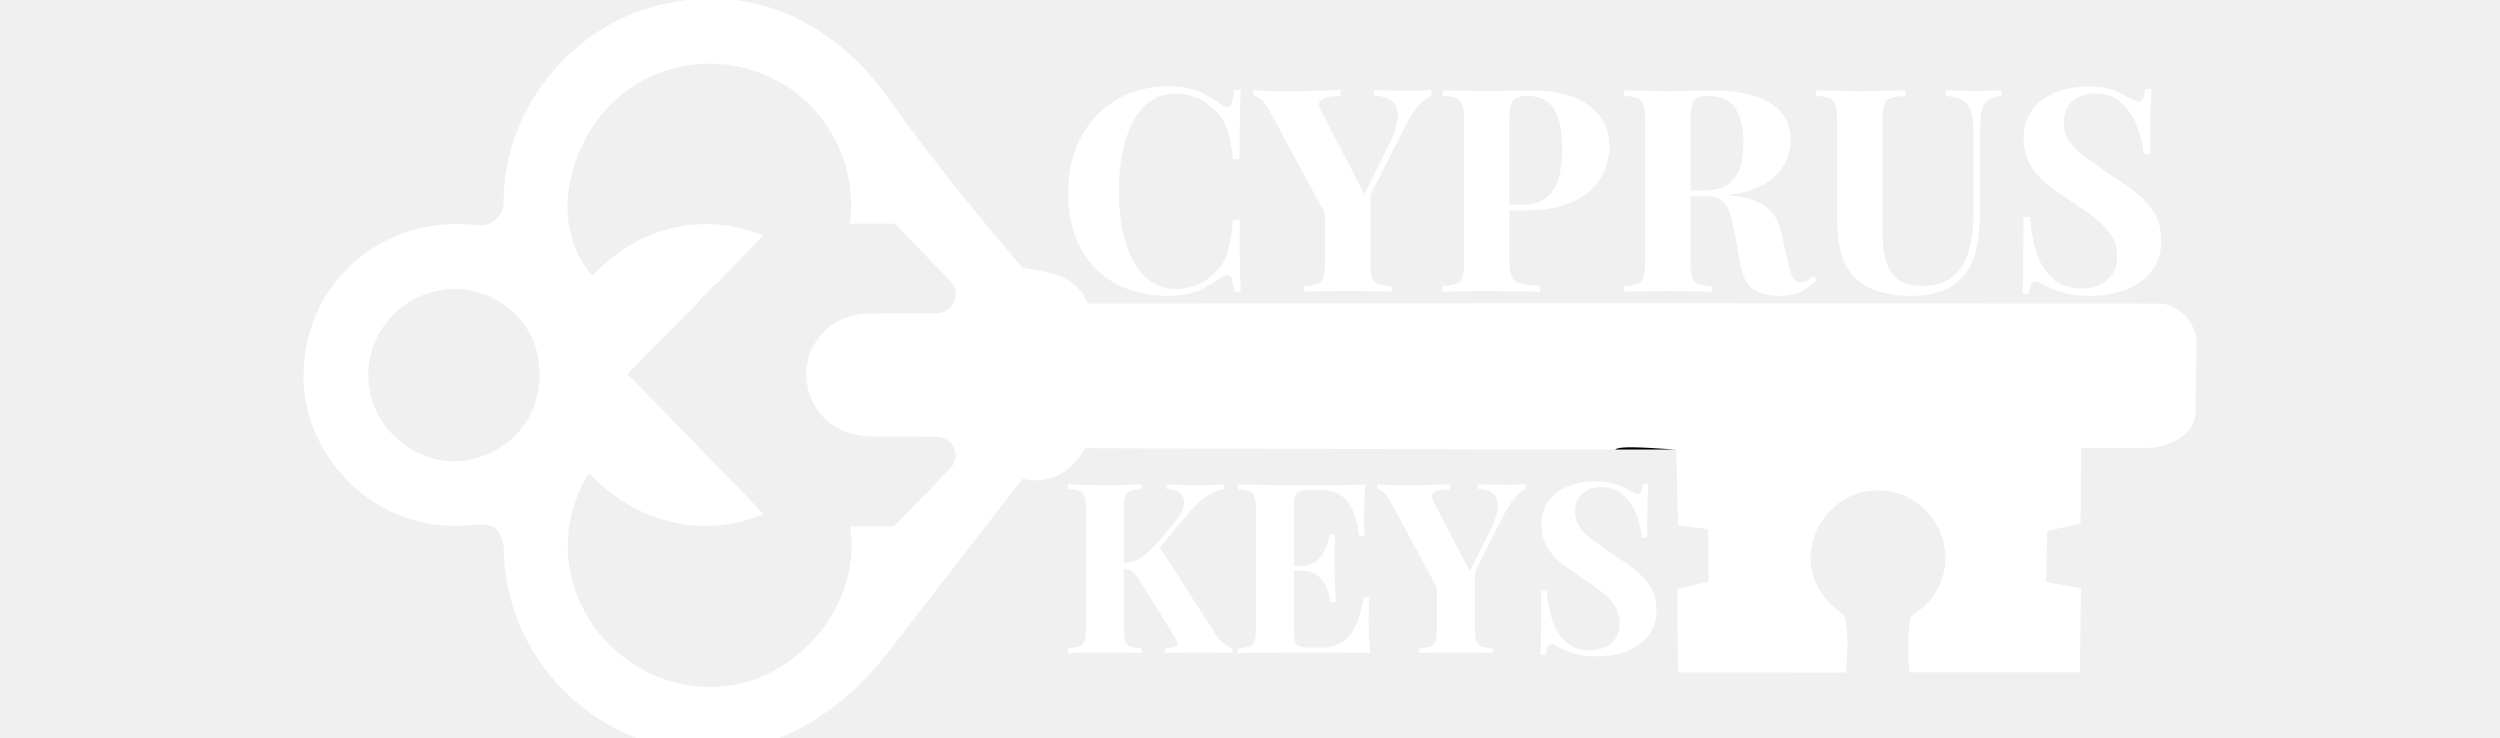
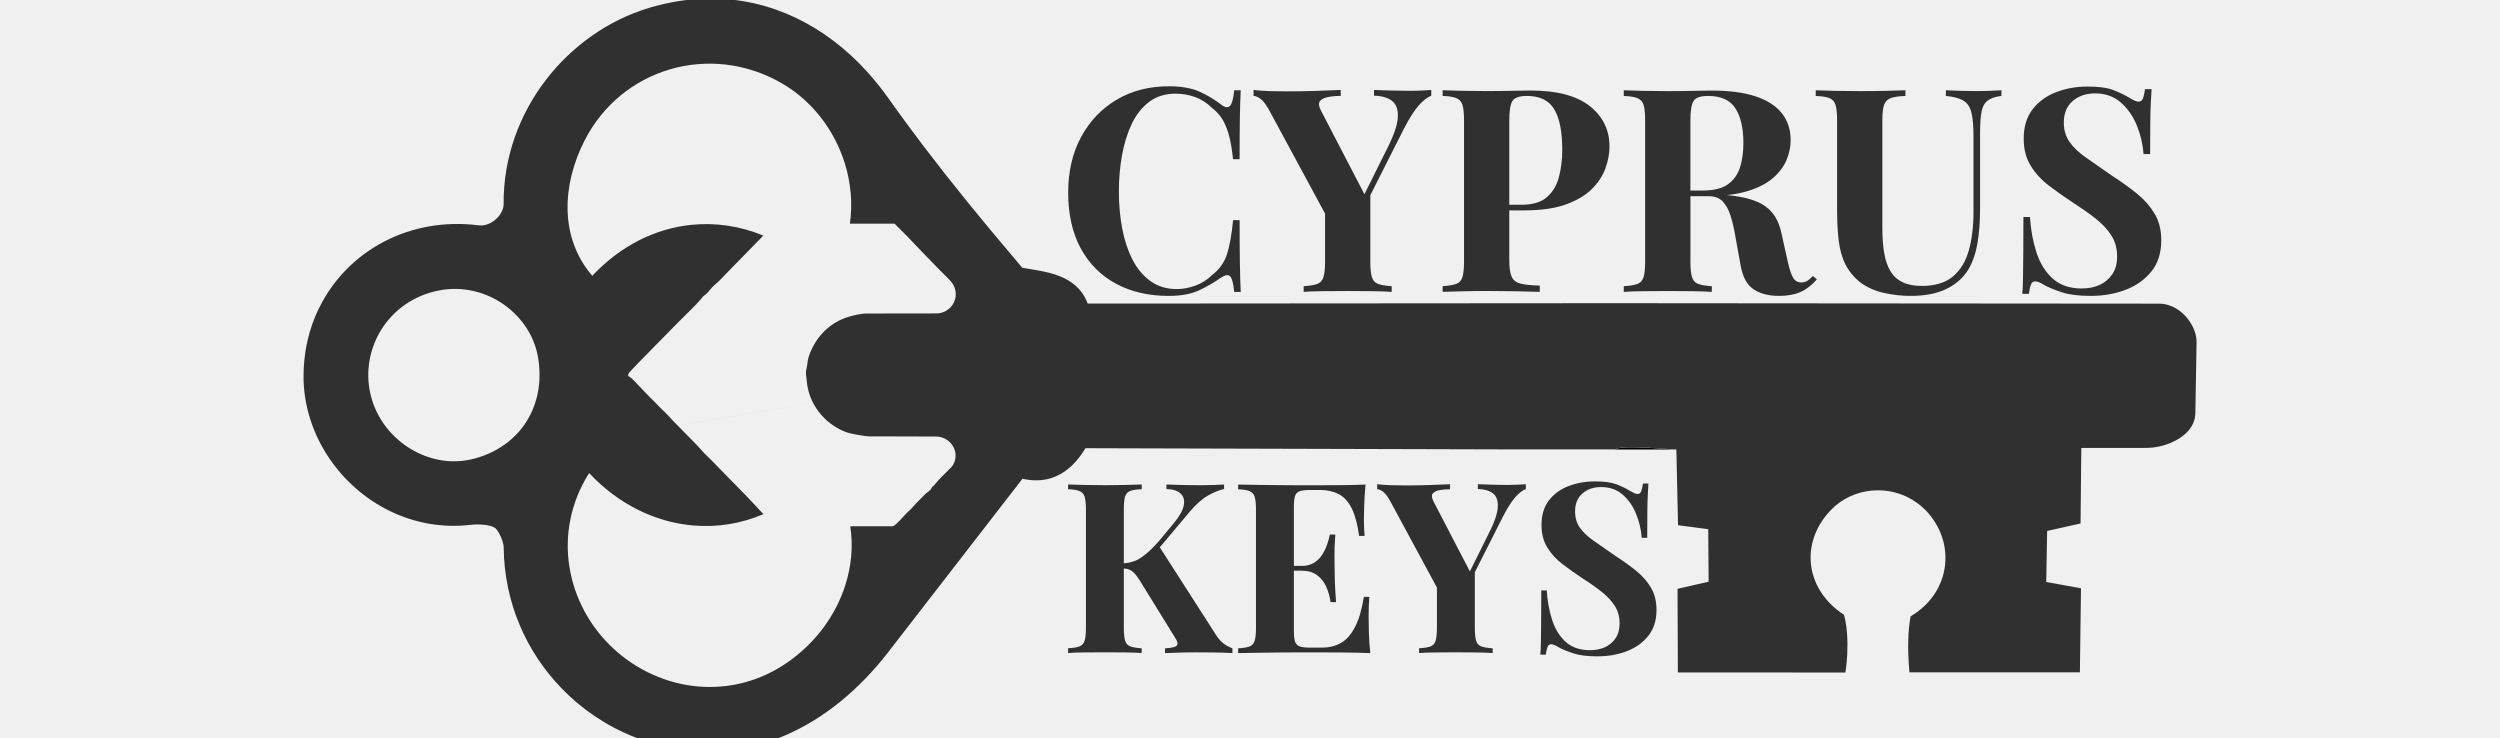
<svg xmlns="http://www.w3.org/2000/svg" id="katman_1" data-name="katman 1" viewBox="0 350 1000 295">
  <defs>
    <style>
      .cls-1 {
        fill: none;
      }

      .cls-2 {
-         fill: #ffffff;
+         fill: #303030;
      }
    </style>
  </defs>
  <g>
    <path class="cls-2" d="M452.71,399.54c1.78-3.72,4.12-6.66,7.01-8.83,2.89-2.16,6.38-3.25,10.48-3.25,2.73,0,5.35.46,7.86,1.37,2.51.91,4.71,2.32,6.61,4.22,1.97,1.52,3.49,3.23,4.56,5.13,1.06,1.9,1.9,4.08,2.51,6.55.61,2.47,1.1,5.45,1.48,8.94h2.62c0-6.99.04-12.59.11-16.8.07-4.22.19-7.8.34-10.77h-2.62c-.3,3.27-.85,5.34-1.65,6.21-.8.87-1.96.74-3.47-.4-2.51-1.97-5.37-3.7-8.6-5.18-3.23-1.48-7.35-2.22-12.36-2.22-7.9,0-14.87,1.79-20.9,5.35-6.04,3.57-10.79,8.54-14.24,14.92-3.46,6.38-5.18,13.82-5.18,22.33s1.67,16.06,5.01,22.22c3.34,6.15,8.03,10.86,14.07,14.13,6.04,3.27,13.08,4.9,21.13,4.9,4.94,0,8.98-.74,12.13-2.22,3.15-1.48,6.13-3.21,8.94-5.18,1.67-1.06,2.87-1.18,3.59-.34.72.84,1.23,2.89,1.54,6.15h2.62c-.15-3.04-.27-6.78-.34-11.22-.08-4.44-.11-10.27-.11-17.49h-2.62c-.53,5.62-1.33,10.12-2.39,13.5-1.06,3.38-3.08,6.21-6.04,8.49-1.82,1.82-4.01,3.21-6.55,4.16-2.55.95-5.07,1.42-7.58,1.42-4.03,0-7.52-1.06-10.48-3.19-2.96-2.13-5.37-5.01-7.23-8.66-1.86-3.65-3.23-7.8-4.1-12.47-.87-4.67-1.31-9.55-1.31-14.64s.42-9.85,1.25-14.53c.83-4.67,2.14-8.87,3.93-12.59Z" />
    <path class="cls-2" d="M563.85,386.33c-2.36,0-4.67-.04-6.95-.11-2.28-.07-4.71-.15-7.29-.23v2.28c3.11.08,5.53.78,7.23,2.11,1.71,1.33,2.47,3.55,2.28,6.66-.19,3.12-1.69,7.4-4.5,12.87l-8.85,17.78-17.35-33.39c-.91-1.75-1.06-3.02-.46-3.82.61-.8,1.67-1.35,3.19-1.65,1.52-.3,3.23-.46,5.13-.46v-2.39c-3.19.15-6.72.28-10.6.4-3.87.11-7.48.17-10.82.17-2.58,0-4.96-.04-7.12-.11-2.16-.07-4.27-.23-6.32-.46v2.39c.83,0,1.8.42,2.91,1.25,1.1.84,2.34,2.55,3.7,5.13l21.99,40.69v19.24c0,2.73-.21,4.78-.63,6.15-.42,1.37-1.24,2.28-2.45,2.73-1.22.46-3.04.76-5.47.91v2.28c1.82-.15,4.33-.25,7.52-.28,3.19-.04,6.57-.06,10.14-.06,3.19,0,6.4.02,9.63.06,3.23.04,5.87.13,7.92.28v-2.28c-2.43-.15-4.25-.46-5.47-.91-1.22-.46-2.03-1.37-2.45-2.73-.42-1.37-.63-3.42-.63-6.15v-26.6l13.44-26.6c2.13-4.1,4.06-7.16,5.81-9.17,1.75-2.01,3.46-3.36,5.13-4.04v-2.28c-1.14.08-2.45.15-3.93.23-1.48.08-3.06.11-4.73.11Z" />
    <path class="cls-2" d="M635.96,392.48c-5.24-4.18-13.14-6.27-23.7-6.27-1.44,0-3.87.04-7.29.11-3.42.08-6.95.11-10.59.11-3.19,0-6.4-.04-9.63-.11-3.23-.07-5.79-.15-7.69-.23v2.28c2.35.08,4.16.36,5.41.85,1.25.49,2.09,1.41,2.51,2.73.42,1.33.63,3.4.63,6.21v56.51c0,2.73-.21,4.78-.63,6.15-.42,1.37-1.24,2.28-2.45,2.73-1.22.46-3.04.76-5.47.91v2.28c2.51-.07,5.31-.15,8.43-.23,3.11-.08,6.3-.11,9.57-.11,4.1,0,8.01.04,11.73.11,3.72.08,6.76.15,9.11.23v-2.51c-3.42-.08-6-.34-7.75-.8-1.75-.46-2.93-1.4-3.53-2.85-.61-1.44-.91-3.65-.91-6.61v-19.82h6.04c6.68,0,12.23-.8,16.63-2.39,4.4-1.59,7.88-3.66,10.42-6.21,2.54-2.54,4.35-5.32,5.41-8.32,1.06-3,1.59-5.87,1.59-8.6,0-6.61-2.62-12-7.86-16.18ZM623.6,420.73c-.87,3.34-2.47,6.04-4.79,8.09-2.32,2.05-5.72,3.08-10.2,3.08h-4.9v-33.72c0-3.95.44-6.57,1.31-7.86.87-1.29,2.79-1.94,5.75-1.94,5.16,0,8.81,1.79,10.94,5.35,2.13,3.57,3.19,8.96,3.19,16.18,0,3.87-.44,7.48-1.31,10.82Z" />
    <path class="cls-2" d="M723.05,462.26c-.65.42-1.46.67-2.45.74-1.44,0-2.55-.61-3.3-1.82-.76-1.21-1.48-3.34-2.16-6.38l-2.62-11.73c-.99-4.71-3.13-8.24-6.44-10.59-3.29-2.35-8.39-3.82-15.27-4.44,2.99-.33,5.69-.84,8.03-1.54,4.4-1.33,7.88-3.11,10.42-5.35,2.54-2.24,4.35-4.67,5.41-7.29,1.06-2.62,1.59-5.22,1.59-7.8,0-4.18-1.16-7.75-3.47-10.71-2.32-2.96-5.81-5.22-10.48-6.78-4.67-1.56-10.54-2.34-17.6-2.34-1.44,0-3.87.04-7.29.11-3.42.08-6.95.11-10.59.11-3.19,0-6.4-.04-9.63-.11-3.23-.07-5.79-.15-7.69-.23v2.28c2.35.08,4.16.36,5.41.85,1.25.49,2.09,1.41,2.51,2.73.42,1.33.63,3.4.63,6.21v56.51c0,2.73-.21,4.78-.63,6.15-.42,1.37-1.24,2.28-2.45,2.73-1.22.46-3.04.76-5.47.91v2.28c1.9-.15,4.46-.25,7.69-.28,3.23-.04,6.67-.06,10.31-.06,3.19,0,6.34.02,9.46.06,3.11.04,5.7.13,7.75.28v-2.28c-2.43-.15-4.25-.46-5.47-.91-1.21-.46-2.03-1.37-2.45-2.73-.42-1.37-.63-3.42-.63-6.15v-26.2h7.41c2.35,0,4.2.7,5.52,2.11,1.33,1.41,2.37,3.3,3.13,5.7.76,2.39,1.4,5.18,1.94,8.37l2.05,11.39c.83,4.71,2.58,7.94,5.24,9.68,2.66,1.75,6.04,2.62,10.14,2.62,3.34,0,6.19-.51,8.54-1.54,2.35-1.02,4.56-2.71,6.61-5.07l-1.6-1.37c-.76.84-1.46,1.46-2.11,1.88ZM677.48,390.32c.87-1.29,2.79-1.94,5.75-1.94,5.16,0,8.81,1.65,10.94,4.96,2.13,3.3,3.19,7.96,3.19,13.96,0,3.49-.44,6.66-1.31,9.51-.87,2.85-2.47,5.13-4.79,6.84-2.32,1.71-5.72,2.56-10.2,2.56h-4.9v-28.03c0-3.95.44-6.57,1.31-7.86Z" />
    <path class="cls-2" d="M790.66,386.44c-2.05,0-4.25-.04-6.61-.11-2.36-.07-4.25-.15-5.7-.23v2.28c3.19.3,5.56.95,7.12,1.94,1.56.99,2.6,2.6,3.13,4.84.53,2.24.8,5.45.8,9.63v30.08c0,5.77-.63,10.88-1.88,15.32-1.25,4.44-3.38,7.92-6.38,10.42-3,2.51-7.16,3.76-12.48,3.76-3.04,0-5.58-.49-7.63-1.48-2.05-.99-3.66-2.45-4.84-4.39-1.18-1.94-2.01-4.37-2.51-7.29-.5-2.92-.74-6.28-.74-10.08v-42.95c0-2.81.23-4.88.68-6.21.46-1.33,1.35-2.24,2.68-2.73,1.33-.49,3.28-.78,5.87-.85v-2.28c-2.13.08-4.8.15-8.03.23-3.23.08-6.59.11-10.08.11s-6.86-.04-10.08-.11c-3.23-.07-5.79-.15-7.69-.23v2.28c2.43.08,4.25.36,5.47.85,1.21.49,2.03,1.41,2.45,2.73.42,1.33.63,3.4.63,6.21v35.77c0,4.86.23,9.06.68,12.59.46,3.53,1.33,6.59,2.62,9.17,1.29,2.58,3.15,4.9,5.58,6.95,2.89,2.2,6.15,3.7,9.8,4.5,3.65.8,7.21,1.2,10.71,1.2,5.85,0,10.67-.95,14.47-2.85,3.8-1.9,6.68-4.48,8.66-7.75,1.75-2.96,2.96-6.49,3.65-10.6.68-4.1,1.02-8.62,1.02-13.56v-30.19c0-3.72.19-6.61.57-8.66.38-2.05,1.2-3.55,2.45-4.5,1.25-.95,3.09-1.58,5.52-1.88v-2.28c-1.22.08-2.72.15-4.5.23-1.79.08-3.59.11-5.41.11Z" />
    <path class="cls-2" d="M861.87,435.54c-1.75-2.96-4.06-5.62-6.95-7.98-2.89-2.35-6.15-4.71-9.8-7.06-4.18-2.89-7.73-5.35-10.65-7.41-2.92-2.05-5.15-4.16-6.66-6.32-1.52-2.16-2.28-4.77-2.28-7.8,0-3.65,1.18-6.49,3.53-8.54,2.35-2.05,5.35-3.08,9-3.08,4.03,0,7.42,1.2,10.2,3.59,2.77,2.39,4.92,5.45,6.44,9.17,1.52,3.72,2.43,7.56,2.73,11.51h2.62c0-5.32.02-9.61.06-12.87.04-3.26.11-5.9.23-7.92.11-2.01.21-3.74.29-5.18h-2.62c-.23,1.67-.51,2.92-.85,3.76-.34.84-.89,1.25-1.65,1.25-.53,0-1.08-.13-1.65-.4-.57-.27-1.31-.66-2.22-1.2-1.75-1.06-3.84-2.07-6.27-3.02-2.43-.95-5.89-1.42-10.37-1.42s-8.56.74-12.47,2.22c-3.91,1.48-7.06,3.76-9.46,6.84-2.39,3.08-3.59,7.01-3.59,11.79,0,4.18.93,7.79,2.79,10.82,1.86,3.04,4.35,5.74,7.46,8.09,3.11,2.36,6.46,4.71,10.03,7.06,3.34,2.13,6.28,4.22,8.83,6.27,2.54,2.05,4.56,4.25,6.04,6.61,1.48,2.36,2.22,5.13,2.22,8.32,0,2.81-.65,5.17-1.94,7.06-1.29,1.9-2.98,3.32-5.07,4.27-2.09.95-4.46,1.42-7.12,1.42-4.86,0-8.75-1.33-11.68-3.99-2.93-2.66-5.09-6.17-6.49-10.54-1.41-4.37-2.26-9.06-2.56-14.07h-2.62c0,6-.02,10.96-.06,14.87-.04,3.91-.08,7.08-.11,9.51-.04,2.43-.13,4.56-.28,6.38h2.62c.23-1.67.51-2.92.86-3.76.34-.83.89-1.25,1.65-1.25.91,0,2.2.53,3.87,1.6,1.9.99,4.25,1.94,7.06,2.85,2.81.91,6.57,1.37,11.28,1.37,5.09,0,9.76-.82,14.01-2.45,4.25-1.63,7.69-4.08,10.31-7.35,2.62-3.26,3.93-7.41,3.93-12.42,0-4.1-.87-7.63-2.62-10.59Z" />
  </g>
  <g>
    <path class="cls-2" d="M456.68,543.79v1.9c-2.03.06-3.57.3-4.62.71-1.05.41-1.73,1.18-2.05,2.29-.32,1.11-.48,2.84-.48,5.19v47.24c0,2.29.17,4,.52,5.14.35,1.14,1.03,1.9,2.05,2.29,1.01.38,2.54.63,4.57.76v1.9c-1.71-.13-3.87-.21-6.48-.24-2.6-.03-5.24-.05-7.91-.05-3.05,0-5.92.02-8.62.05-2.7.03-4.84.11-6.43.24v-1.9c2.03-.13,3.56-.38,4.57-.76,1.01-.38,1.7-1.14,2.05-2.29.35-1.14.52-2.86.52-5.14v-47.24c0-2.35-.18-4.08-.52-5.19-.35-1.11-1.05-1.87-2.09-2.29-1.05-.41-2.56-.65-4.52-.71v-1.9c1.59.06,3.73.13,6.43.19,2.7.06,5.57.1,8.62.1,2.67,0,5.3-.03,7.91-.1,2.6-.06,4.76-.13,6.48-.19ZM489.64,543.79v1.81c-2.03.45-4.21,1.33-6.52,2.67-2.32,1.33-4.75,3.49-7.29,6.48l-17.91,21.34,5.52-7.91,22.67,35.34c.89,1.46,1.84,2.64,2.86,3.52,1.02.89,2.35,1.65,4,2.29v1.9c-2.22-.13-4.7-.21-7.43-.24-2.73-.03-5.21-.05-7.43-.05-1.33,0-2.95.02-4.86.05-1.91.03-4.32.11-7.24.24v-1.9c2.6-.13,4.17-.49,4.71-1.1.54-.6.3-1.67-.71-3.19l-13.81-22.38c-.89-1.46-1.68-2.56-2.38-3.29-.7-.73-1.4-1.24-2.1-1.52-.7-.29-1.62-.46-2.76-.52v-2c2.79-.06,5.29-.82,7.48-2.29,2.19-1.46,4.59-3.68,7.19-6.67l5.62-6.76c2.41-2.86,3.82-5.32,4.24-7.38.41-2.06,0-3.67-1.24-4.81-1.24-1.14-3.13-1.75-5.67-1.81v-1.81c1.59.06,3.1.11,4.52.14,1.43.03,2.92.06,4.48.1,1.55.03,3.25.05,5.1.05s3.51-.03,5-.1c1.49-.06,2.81-.13,3.95-.19Z" />
    <path class="cls-2" d="M546.21,543.79c-.25,2.79-.43,5.49-.52,8.1-.1,2.6-.14,4.6-.14,6,0,1.27.03,2.48.1,3.62.06,1.14.13,2.1.19,2.86h-2.19c-.64-4.63-1.62-8.3-2.95-11-1.33-2.7-3.06-4.6-5.19-5.71-2.13-1.11-4.62-1.67-7.48-1.67h-3.91c-1.84,0-3.24.16-4.19.48-.95.32-1.59.95-1.9,1.91-.32.95-.48,2.41-.48,4.38v49.53c0,1.97.16,3.43.48,4.38.32.95.95,1.59,1.9,1.9.95.32,2.35.48,4.19.48h4.67c2.86,0,5.38-.62,7.57-1.86,2.19-1.24,4.06-3.35,5.62-6.33,1.56-2.98,2.75-7.02,3.57-12.1h2.19c-.19,2.03-.29,4.7-.29,8,0,1.46.03,3.52.1,6.19.06,2.67.25,5.43.57,8.29-3.24-.13-6.89-.21-10.95-.24-4.06-.03-7.68-.05-10.86-.05h-6.1c-2.48,0-5.14.02-8,.05-2.86.03-5.75.06-8.67.1-2.92.03-5.68.08-8.29.14v-1.9c2.03-.13,3.56-.38,4.57-.76,1.01-.38,1.7-1.14,2.05-2.29.35-1.14.52-2.86.52-5.14v-47.24c0-2.35-.18-4.08-.52-5.19-.35-1.11-1.05-1.87-2.09-2.29-1.05-.41-2.56-.65-4.52-.71v-1.9c2.6.06,5.37.11,8.29.14,2.92.03,5.81.06,8.67.1,2.86.03,5.52.05,8,.05h6.1c2.92,0,6.24-.02,9.95-.05,3.71-.03,7.03-.11,9.95-.24ZM531.36,576.36v1.9h-16.67v-1.9h16.67ZM534.12,563.79c-.25,3.62-.37,6.38-.33,8.29.03,1.9.05,3.65.05,5.24s.03,3.33.1,5.24c.06,1.9.22,4.67.48,8.29h-2.19c-.32-2.22-.9-4.29-1.76-6.19-.86-1.9-2.08-3.44-3.67-4.62-1.59-1.17-3.65-1.76-6.19-1.76v-1.9c1.9,0,3.52-.4,4.86-1.19,1.33-.79,2.43-1.84,3.29-3.14.86-1.3,1.54-2.68,2.05-4.14.51-1.46.89-2.82,1.14-4.1h2.19Z" />
    <path class="cls-2" d="M610.32,543.69v1.91c-1.4.57-2.83,1.7-4.29,3.38-1.46,1.68-3.08,4.24-4.86,7.67l-18,35.62h-4.48l-22.29-41.24c-1.14-2.16-2.18-3.59-3.1-4.29-.92-.7-1.73-1.05-2.43-1.05v-2c1.71.19,3.48.32,5.29.38,1.81.06,3.79.1,5.95.1,2.79,0,5.81-.05,9.05-.14s6.19-.21,8.86-.33v2c-1.59,0-3.02.13-4.29.38-1.27.25-2.16.71-2.67,1.38-.51.67-.38,1.73.38,3.19l15.05,28.95-2.95,3.81,9.81-19.72c2.35-4.57,3.6-8.16,3.76-10.76.16-2.6-.48-4.46-1.91-5.57-1.43-1.11-3.44-1.7-6.05-1.76v-1.91c2.16.06,4.19.13,6.1.19,1.91.06,3.84.1,5.81.1,1.4,0,2.71-.03,3.95-.1,1.24-.06,2.33-.13,3.29-.19ZM589.93,577.22v23.91c0,2.29.17,4,.52,5.14s1.03,1.9,2.05,2.29c1.01.38,2.54.63,4.57.76v1.9c-1.71-.13-3.92-.21-6.62-.24-2.7-.03-5.38-.05-8.05-.05-2.99,0-5.81.02-8.48.05-2.67.03-4.76.11-6.29.24v-1.9c2.03-.13,3.56-.38,4.57-.76,1.02-.38,1.7-1.14,2.05-2.29s.52-2.86.52-5.14v-19.52l8.29,5.91,6.86-10.29Z" />
    <path class="cls-2" d="M637.94,542.55c3.75,0,6.63.4,8.67,1.19,2.03.79,3.78,1.64,5.24,2.52.76.45,1.38.78,1.86,1,.48.22.94.33,1.38.33.63,0,1.1-.35,1.38-1.05.29-.7.52-1.75.71-3.14h2.19c-.06,1.21-.14,2.65-.24,4.33-.1,1.68-.16,3.89-.19,6.62-.03,2.73-.05,6.32-.05,10.76h-2.19c-.25-3.3-1.02-6.51-2.29-9.62-1.27-3.11-3.06-5.67-5.38-7.67-2.32-2-5.16-3-8.53-3-3.05,0-5.56.86-7.52,2.57-1.97,1.71-2.95,4.1-2.95,7.14,0,2.54.63,4.71,1.9,6.52,1.27,1.81,3.13,3.57,5.57,5.29,2.44,1.71,5.41,3.78,8.91,6.19,3.05,1.97,5.78,3.94,8.19,5.91,2.41,1.97,4.35,4.19,5.81,6.67,1.46,2.48,2.19,5.43,2.19,8.86,0,4.19-1.1,7.65-3.29,10.38-2.19,2.73-5.06,4.78-8.62,6.14-3.56,1.36-7.46,2.05-11.71,2.05-3.94,0-7.08-.38-9.43-1.14-2.35-.76-4.32-1.55-5.9-2.38-1.4-.89-2.48-1.33-3.24-1.33-.63,0-1.09.35-1.38,1.05-.29.7-.52,1.75-.71,3.14h-2.19c.13-1.52.21-3.3.24-5.33.03-2.03.06-4.68.09-7.95.03-3.27.05-7.41.05-12.43h2.19c.25,4.19.97,8.11,2.14,11.76,1.17,3.65,2.98,6.59,5.43,8.81,2.44,2.22,5.7,3.33,9.76,3.33,2.22,0,4.21-.4,5.95-1.19,1.75-.79,3.16-1.98,4.24-3.57,1.08-1.59,1.62-3.55,1.62-5.9,0-2.67-.62-4.98-1.86-6.95-1.24-1.97-2.92-3.81-5.05-5.52-2.13-1.71-4.59-3.46-7.38-5.24-2.99-1.97-5.78-3.94-8.38-5.91-2.6-1.97-4.68-4.22-6.24-6.76-1.56-2.54-2.33-5.56-2.33-9.05,0-4,1-7.29,3-9.86,2-2.57,4.63-4.48,7.91-5.72,3.27-1.24,6.75-1.86,10.43-1.86Z" />
  </g>
  <path class="cls-1" d="M323.5,492.58c2.44-7.15,7.47-12.77,14.58-15.41,2.43-.9,5.98-1.76,8.61-1.76h7.09s20.76-.05,20.76-.05c4.86,0,8.61-4.46,7.6-9.21-.32-1.48-1-2.88-2.39-4.28l-4.75-4.76-5.98-6.17-3.65-3.83-2.72-2.84-4.82-4.81h-17.87c1.15-8.18.37-16.44-2.05-24.18-4.14-13.3-13.1-25.03-25.31-32.05-28.56-16.42-64.11-5.97-78.84,23.1-8.96,17.68-10,38.71,3.15,53.98,11.55-12.27,25.42-18.9,39.47-20.37,9.79-1.02,19.67.45,28.93,4.27-.39.43-.71.78-.94,1.01l-13.49,13.8c-1.67,1.7-3.1,3.37-4.95,4.87-.63.51-1.16,1.13-1.68,1.74-.75.89-1.46,1.78-2.41,2.44-.69.47-.94.96-1.47,1.58-2.37,2.77-5.03,5.17-7.62,7.79l-2.52,2.54-14.26,14.51-3.77,3.95c-.45.47-1.48,1.69-.6,2.17.9.48,1.4,1,2.15,1.8l5.49,5.74c.86.9,3.15,3.1,3.54,3.54,1.42,1.63,3.04,2.89,4.48,4.49l1.82,2,8.85,9c1.85,1.86,3.42,3.84,5.32,5.62.58.53,1.12,1.07,1.65,1.61.63.66,1.27,1.32,1.93,2l11.15,11.37c1.55,1.59,2.99,3.13,4.46,4.72l2.13,2.3c.29.31.56.56.86.83-9.06,3.87-18.63,5.36-28.1,4.55-15.1-1.28-29.9-8.39-41.68-20.97-15.14,23.97-9.09,52.81,9.71,70.2,18.94,17.5,47.56,21.13,70,5.28,11.13-7.85,18.95-18.75,22.74-30.54,2.47-7.71,3.21-15.79,2.01-23.66l16.85.02c1.3,0,4.88-4.73,6.63-6.16.48-.4.79-.71,1.21-1.21.18-.21.37-.41.55-.61,1.48-1.68,3.12-3.18,4.67-4.83.78-.83,2.12-1.36,2.53-2.38.28-.66.6-.68,1.06-1.21l.97-1.13c.62-.73,1.28-1.43,1.95-2.11l3.43-3.43c.89-.8,1.46-1.7,1.82-2.68,1.84-4.93-2.09-10.13-7.34-10.15l-20.61-.05h-5.88c-1.99-.01-7.92-1.07-9.8-1.82-8.63-3.44-14.71-11.23-15.47-20.53-.14-1.61-.59-2.93-.13-4.64.46-1.66.39-3.39.94-5.01Z" />
  <path class="cls-1" d="M173.49,466.64c-19.87,5.12-29.93,24.94-24.89,42.62,5.02,17.62,23.53,28.5,40.3,24.38,19.68-4.84,29.78-22.06,26.21-41.28-3.25-17.46-22.04-30.78-41.62-25.73Z" />
  <path class="cls-2" d="M614.45,471.3l-161.43.12h-17.95s0,0,0,0c-4.42-11.84-17.08-12.72-26.17-14.32-7.64-9.01-15.31-18.18-22.87-27.51-5.67-7.01-11.28-14.12-16.74-21.31-2.19-2.88-4.35-5.78-6.49-8.69-1.07-1.45-2.14-2.91-3.2-4.37-1.42-1.94-2.83-3.9-4.21-5.86-1.08-1.54-2.21-3.05-3.35-4.51-1.73-2.2-3.51-4.32-5.35-6.34-16.69-18.29-38.41-29.19-62.62-29.1-7.92.03-16.1,1.24-24.47,3.75-32.58,9.78-58.41,41.42-58.15,78.39.01,1.82-.81,3.62-2.07,5.11-1.96,2.3-5.01,3.83-7.8,3.48-27.84-3.54-52.52,10.2-63.75,32.68-.24.47-.48.94-.71,1.43-.15.31-.28.63-.41.94-.3.67-.6,1.33-.87,2.01-2.82,7.02-4.38,14.78-4.43,23.03-.06,12,3.79,23.49,10.33,33.14,12.06,17.76,33.31,29.32,56.55,26.56,3.07-.37,7.93-.1,9.77,1.29,1.01.76,2.14,2.92,2.82,4.9.36,1.05.59,2.04.59,2.75.2,22.19,9.11,42.01,23.28,56.58,1.84,1.9,3.79,3.72,5.8,5.43,1.35,1.14,2.73,2.24,4.14,3.3,2.13,1.58,4.33,3.06,6.59,4.44.76.46,1.52.91,2.29,1.35.71.4,1.43.79,2.15,1.17,4.35,2.28,8.91,4.19,13.63,5.68.79.25,1.59.48,2.38.71,36.99,10.46,70.52-6.9,93.51-36.61l53.23-68.75h.01s.49-.66.49-.66c.05.01.07.01.12.02h.01c3.48.75,6.71.79,9.71.15.47-.1.93-.22,1.38-.36,1.37-.4,2.68-.96,3.95-1.66.41-.23.83-.48,1.24-.75.21-.14.4-.28.61-.41.61-.43,1.2-.9,1.78-1.39.2-.16.39-.33.58-.52.2-.17.38-.36.58-.54,1.89-1.84,3.64-4.1,5.25-6.77l22.93.07,146.5.41h42.43c.23-.14.52-.28.89-.39,2.36-.71,7.96-.67,23,.39.21.02.4.03.61.05l.45,20.03.23,10.24,7.93,1.05,4.15.54.05,7.07.1,13.94-12.44,2.84.14,33.46,66.99.03c.37-2.14.63-4.68.76-7.35.26-5.41-.05-11.36-1.31-15.74-7.43-4.88-11.7-11.52-12.96-18.48-.02-.1-.05-.21-.07-.32-.01-.07-.01-.15-.02-.23-1.25-7.95,1.42-16.29,7.85-22.92,8.96-9.26,23.88-10.53,34.5-2.76.13.08.24.18.36.26.28.21.54.41.81.63,1.53,1.24,2.96,2.69,4.25,4.35,1.42,1.82,2.58,3.76,3.49,5.77.08.18.16.36.24.54.02.06.05.12.07.17,1.74,4.17,2.39,8.61,1.93,12.95-.74,7.1-4.41,13.94-11.07,18.85-.86.63-1.77,1.24-2.74,1.81-.54,3.07-.83,6.13-.92,9.37-.06,2.01-.05,4.1.03,6.28.08,2.13.22,4.37.43,6.75l61.37-.02h6.82l.05-3.99.38-29.63-5.05-.91-8.85-1.58.37-20.43,7.95-1.78,5.41-1.21.18-18.08.13-12.13,26.31-.02c2.72,0,6.04-.63,9.16-1.89.05-.02.09-.03.14-.06.06-.02.1-.05.16-.07,2.57-1.08,4.98-2.59,6.78-4.55,1.83-1.99,3.01-4.44,3.06-7.35l.49-28.25c.1-5.45-3.97-11.84-9.76-14.4-.2-.09-.4-.17-.61-.25-.83-.31-1.68-.56-2.55-.71-.67-.12-1.33-.17-2.03-.17l-217.21-.18M625.7,461.8,188.9,533.65c-16.77,4.12-35.28-6.77-40.3-24.38-5.04-17.69,5.02-37.5,24.89-42.62,19.59-5.05,38.38,8.27,41.62,25.73,3.57,19.22-6.54,36.43-26.21,41.28ZM322.68,502.22c.76,9.3,6.84,17.09,15.47,20.53,1.89.75,7.81,1.81,9.8,1.81h5.88s20.61.06,20.61.06c5.26.02,9.18,5.22,7.34,10.15-.36.98-.93,1.88-1.82,2.68l-3.43,3.43c-.68.68-1.32,1.38-1.94,2.11l-.98,1.13c-.46.53-.78.55-1.06,1.21-.41,1.02-1.75,1.55-2.53,2.38-1.55,1.66-3.19,3.15-4.67,4.83-.18.2-.37.4-.55.61-.41.49-.72.81-1.21,1.21-1.75,1.43-5.33,6.16-6.63,6.16l-16.85-.02c1.2,7.87.46,15.95-2.01,23.66-3.79,11.8-11.61,22.69-22.74,30.54-22.44,15.85-51.06,12.22-70-5.28-18.8-17.39-24.86-46.23-9.71-70.2,11.78,12.58,26.58,19.69,41.68,20.97,9.47.82,19.05-.68,28.1-4.55-.3-.26-.58-.52-.86-.83l-2.13-2.3c-1.47-1.59-2.91-3.13-4.46-4.72l-11.15-11.37c-.67-.68-1.3-1.35-1.93-2-.53-.54-1.07-1.08-1.65-1.61-1.9-1.77-3.46-3.75-5.32-5.62l-8.85-9-1.82-2c-1.44-1.6-3.06-2.85-4.48-4.49-.39-.45-2.68-2.65-3.54-3.54l-5.49-5.74c-.75-.79-1.25-1.31-2.15-1.8-.89-.48.15-1.7.6-2.17l3.77-3.95,14.26-14.51,2.52-2.54c2.59-2.62,5.25-5.02,7.62-7.79.53-.62.78-1.1,1.47-1.58.94-.66,1.66-1.55,2.41-2.44.52-.61,1.05-1.23,1.68-1.74,1.85-1.5,3.28-3.16,4.95-4.87l13.49-13.8c.23-.23.55-.59.94-1.01-9.26-3.82-19.14-5.29-28.93-4.27-14.05,1.47-27.92,8.1-39.47,20.37-13.15-15.27-12.12-36.31-3.15-53.98,14.73-29.07,50.28-39.52,78.84-23.1,12.21,7.02,21.16,18.75,25.31,32.05,2.42,7.73,3.2,16,2.05,24.18h17.87l4.82,4.81,2.72,2.84,3.65,3.83,5.98,6.17,4.75,4.76c1.39,1.39,2.08,2.8,2.39,4.28,1.01,4.75-2.74,9.21-7.59,9.21l-20.76.03h-7.09c-2.62.01-6.18.87-8.61,1.77-7.11,2.64-12.14,8.26-14.58,15.41-.55,1.61-.48,3.35-.94,5.01-.46,1.7-.01,3.03.13,4.64Z" />
  <path d="M646.92,529.4c-.37.11-.66.25-.89.4h23.9c-15.04-1.06-20.65-1.11-23.01-.4Z" />
</svg>
